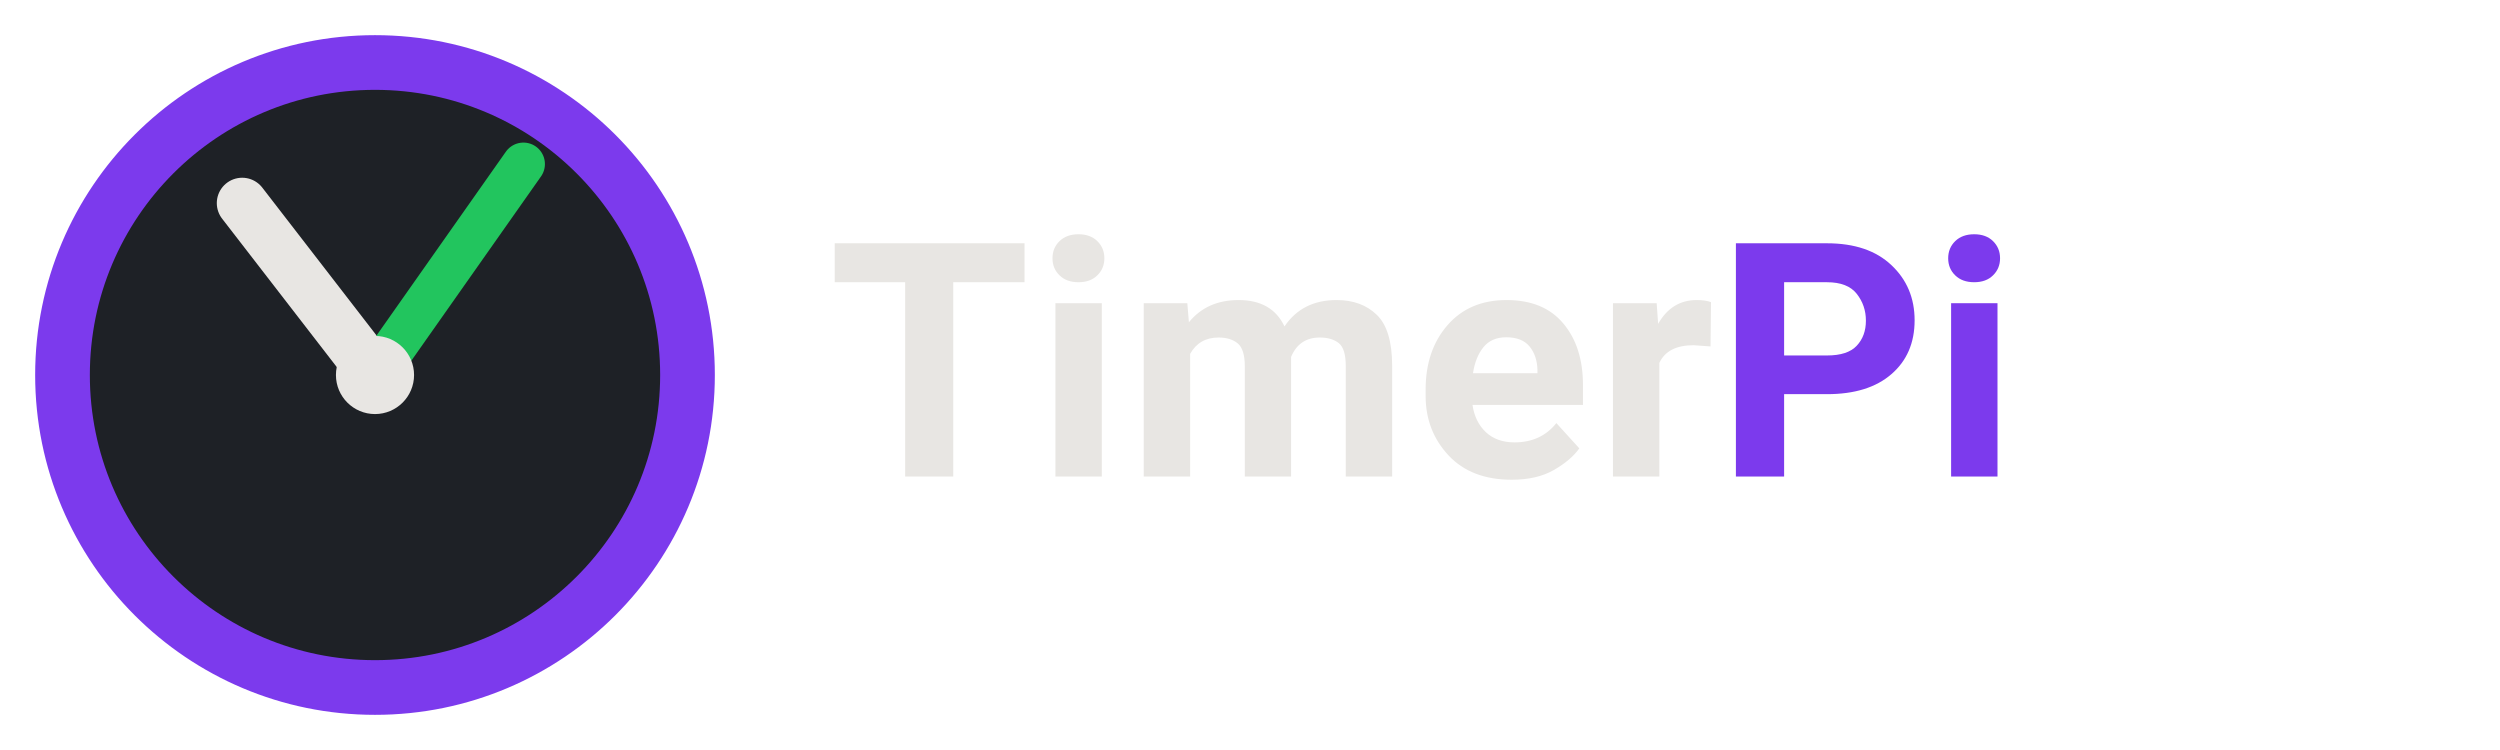
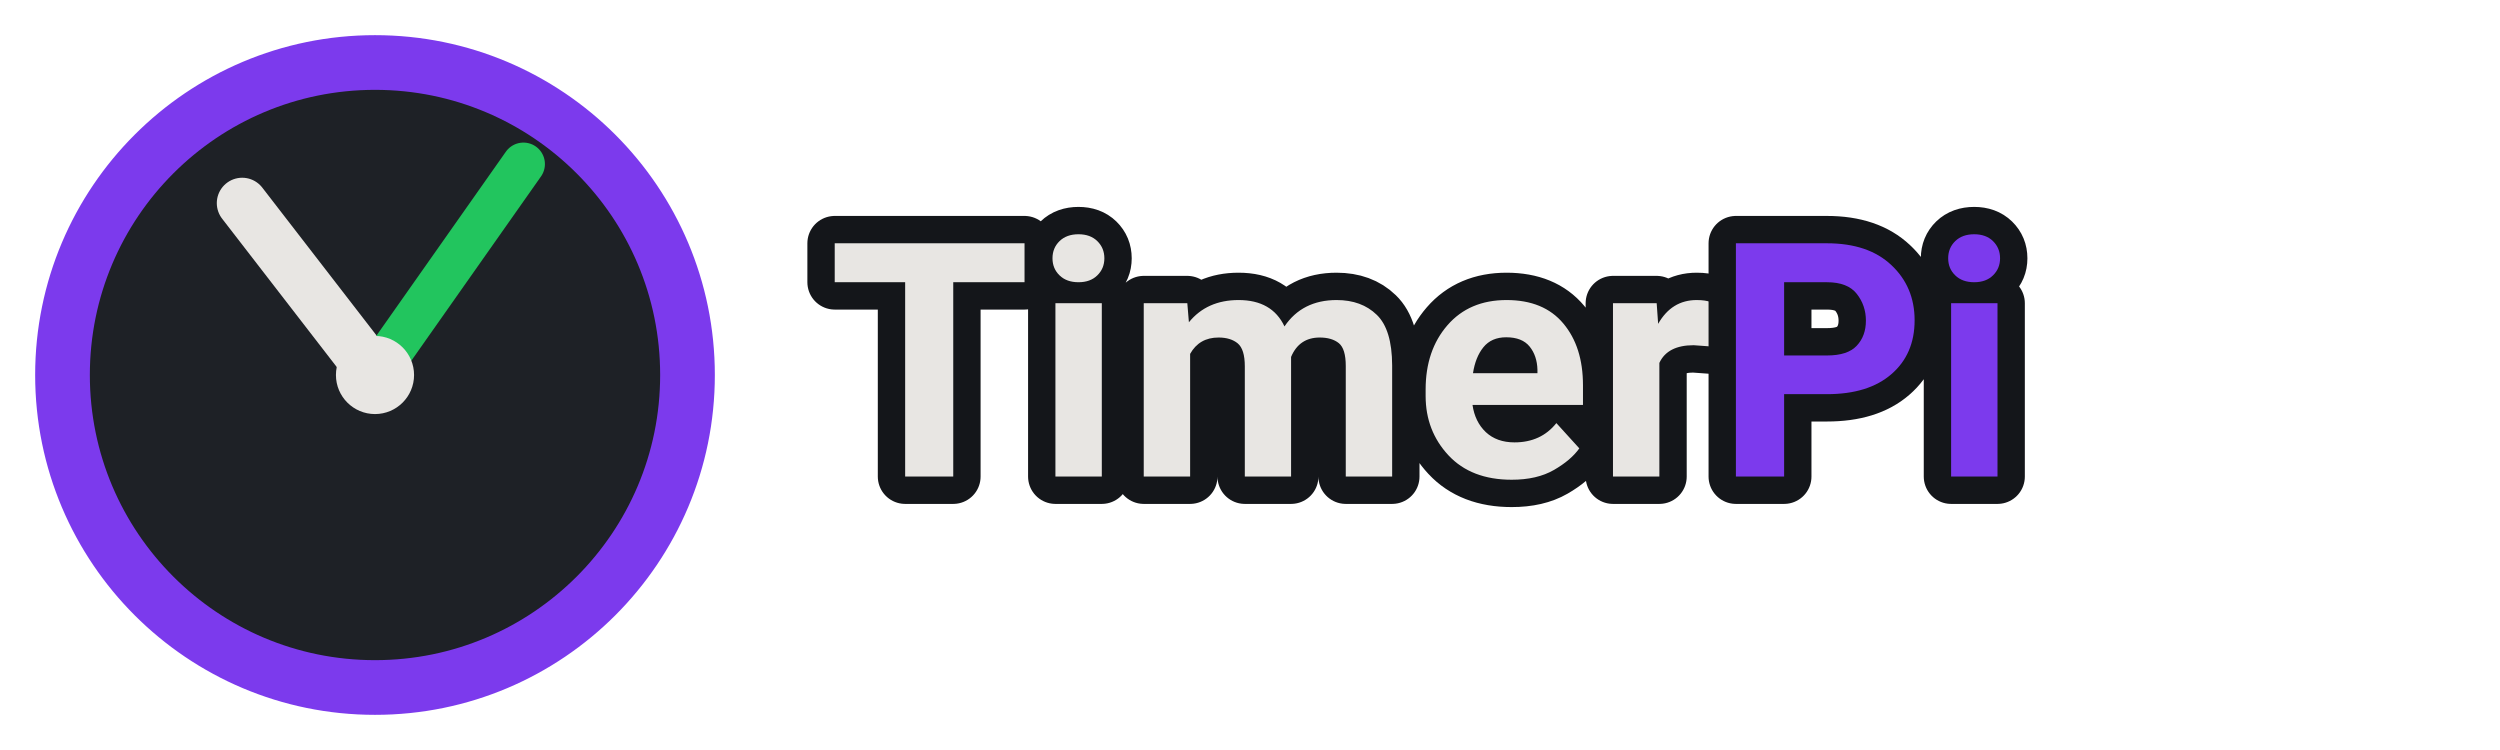
<svg xmlns="http://www.w3.org/2000/svg" viewBox="0 0 320 96" role="img" aria-label="TimerPi">
  <g transform="translate(48,48)">
    <circle r="40" fill="#1E2126" />
    <circle r="40" fill="none" stroke="#7C3AED" stroke-width="7" />
    <line x1="0" y1="0" x2="-17" y2="-22" stroke="#E8E6E3" stroke-width="6.5" stroke-linecap="round" />
    <line x1="0" y1="0" x2="19" y2="-27" stroke="#22C55E" stroke-width="5.5" stroke-linecap="round" />
    <circle r="5" fill="#E8E6E3" />
  </g>
-   <text x="106" y="61" fill="#E8E6E3" font-family="ui-sans-serif, system-ui, 'Segoe UI', Roboto, Helvetica, Arial, sans-serif" font-size="42" font-weight="600" letter-spacing="0.5">Timer<tspan fill="#7C3AED">Pi</tspan>
+   <text x="106" y="61" fill="#E8E6E3" stroke="#14161A" stroke-width="7" stroke-linejoin="round" paint-order="stroke" font-family="ui-sans-serif, system-ui, 'Segoe UI', Roboto, Helvetica, Arial, sans-serif" font-size="42" font-weight="600" letter-spacing="0.5">Timer<tspan fill="#7C3AED">Pi</tspan>
  </text>
</svg>
